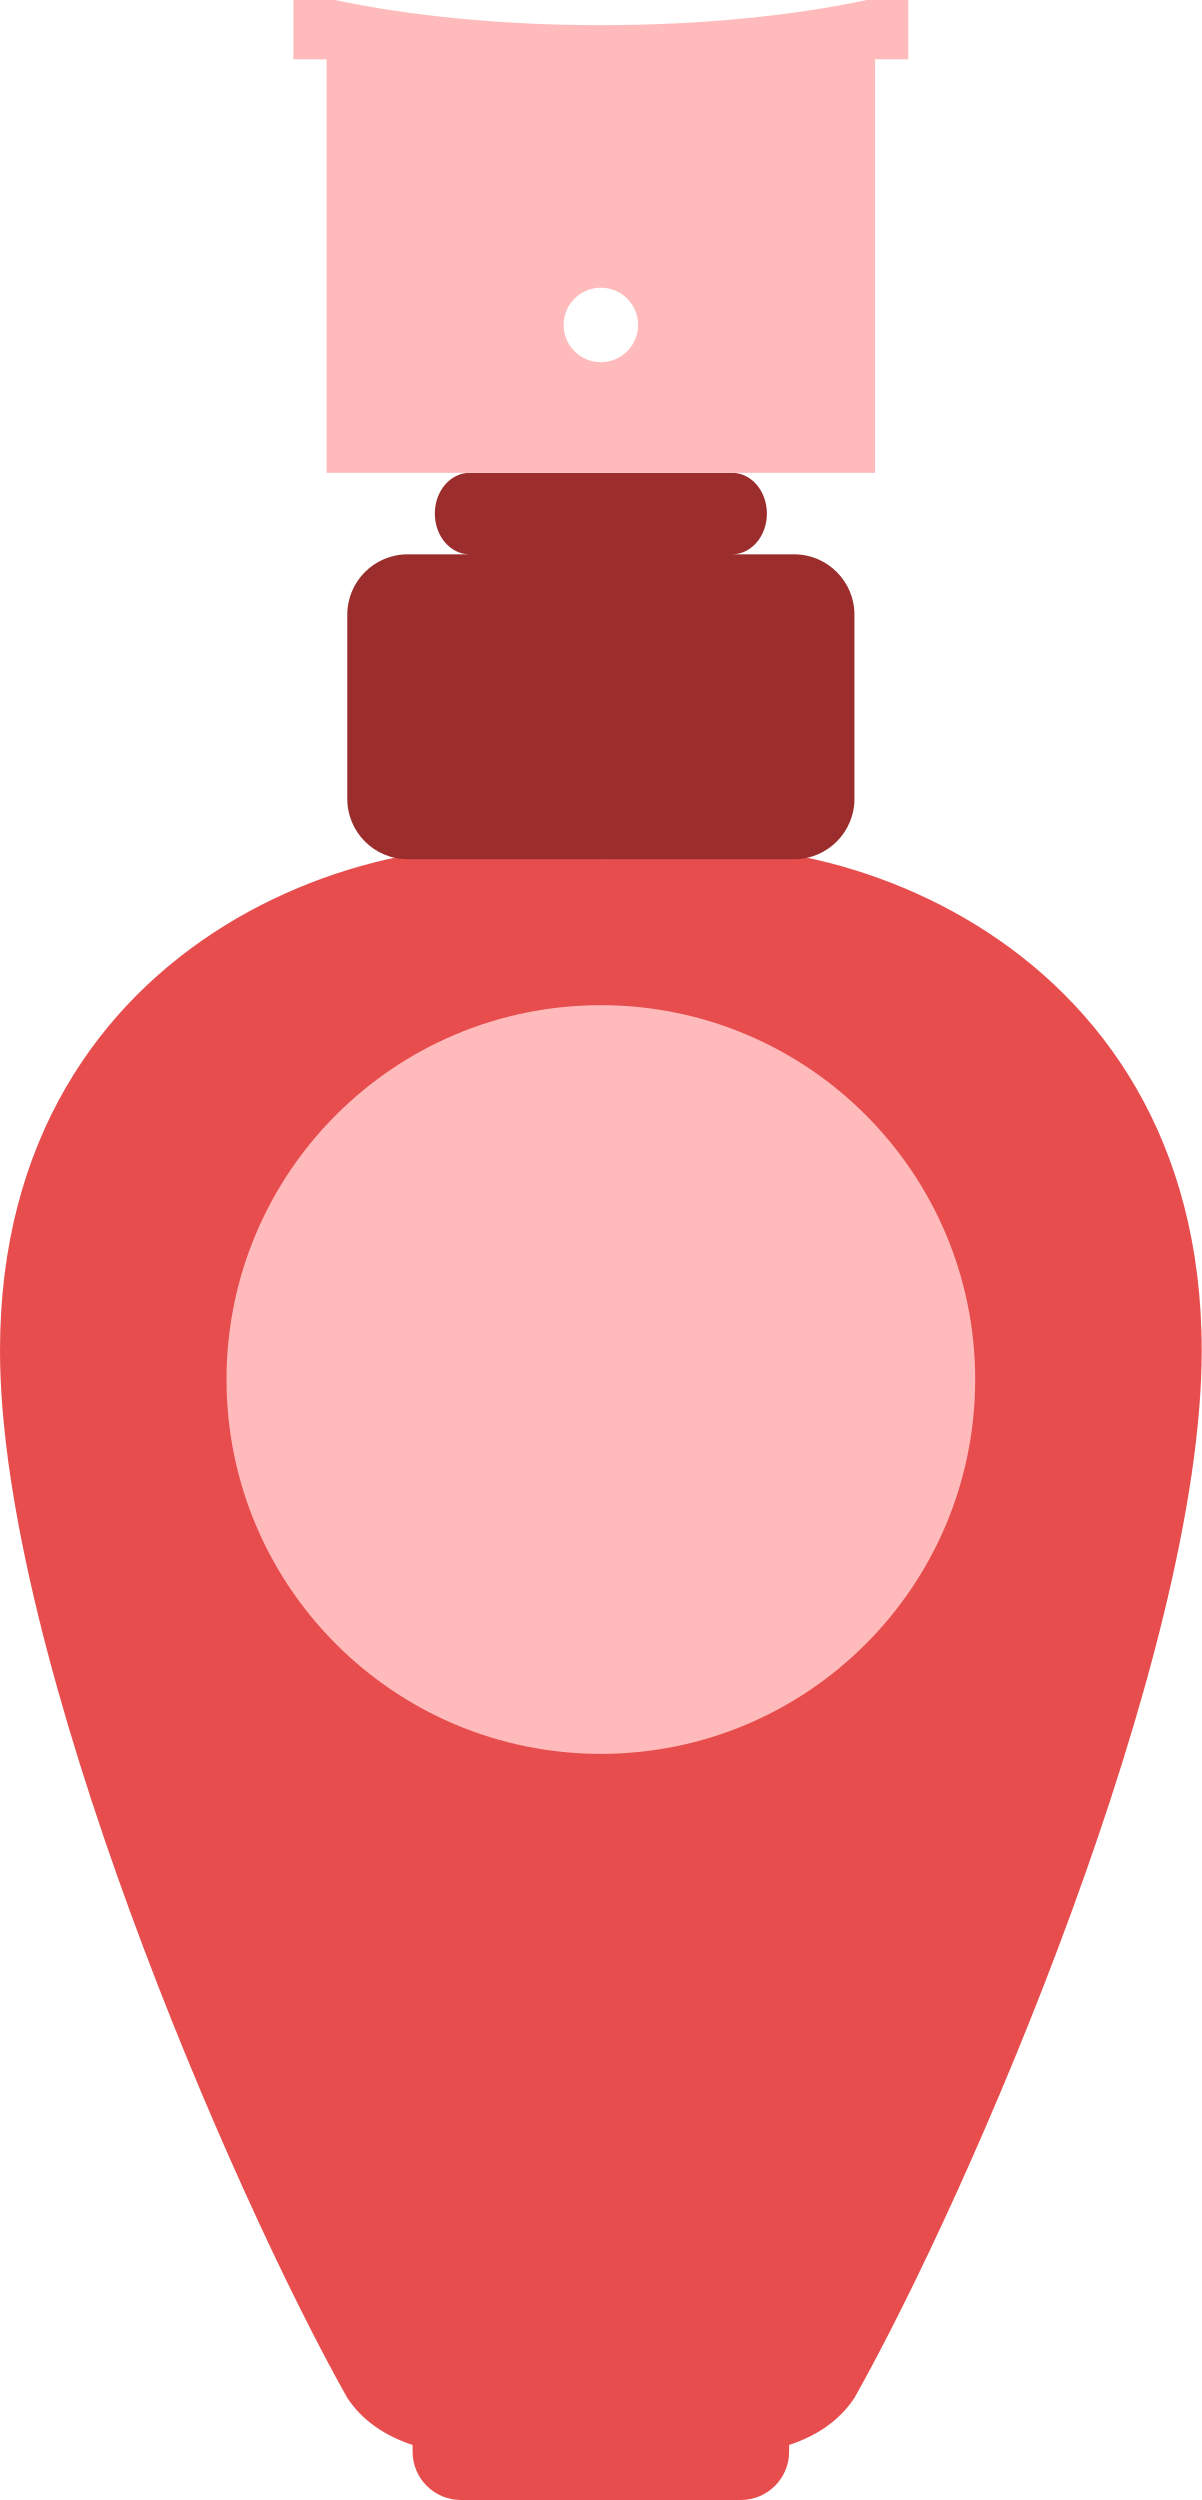
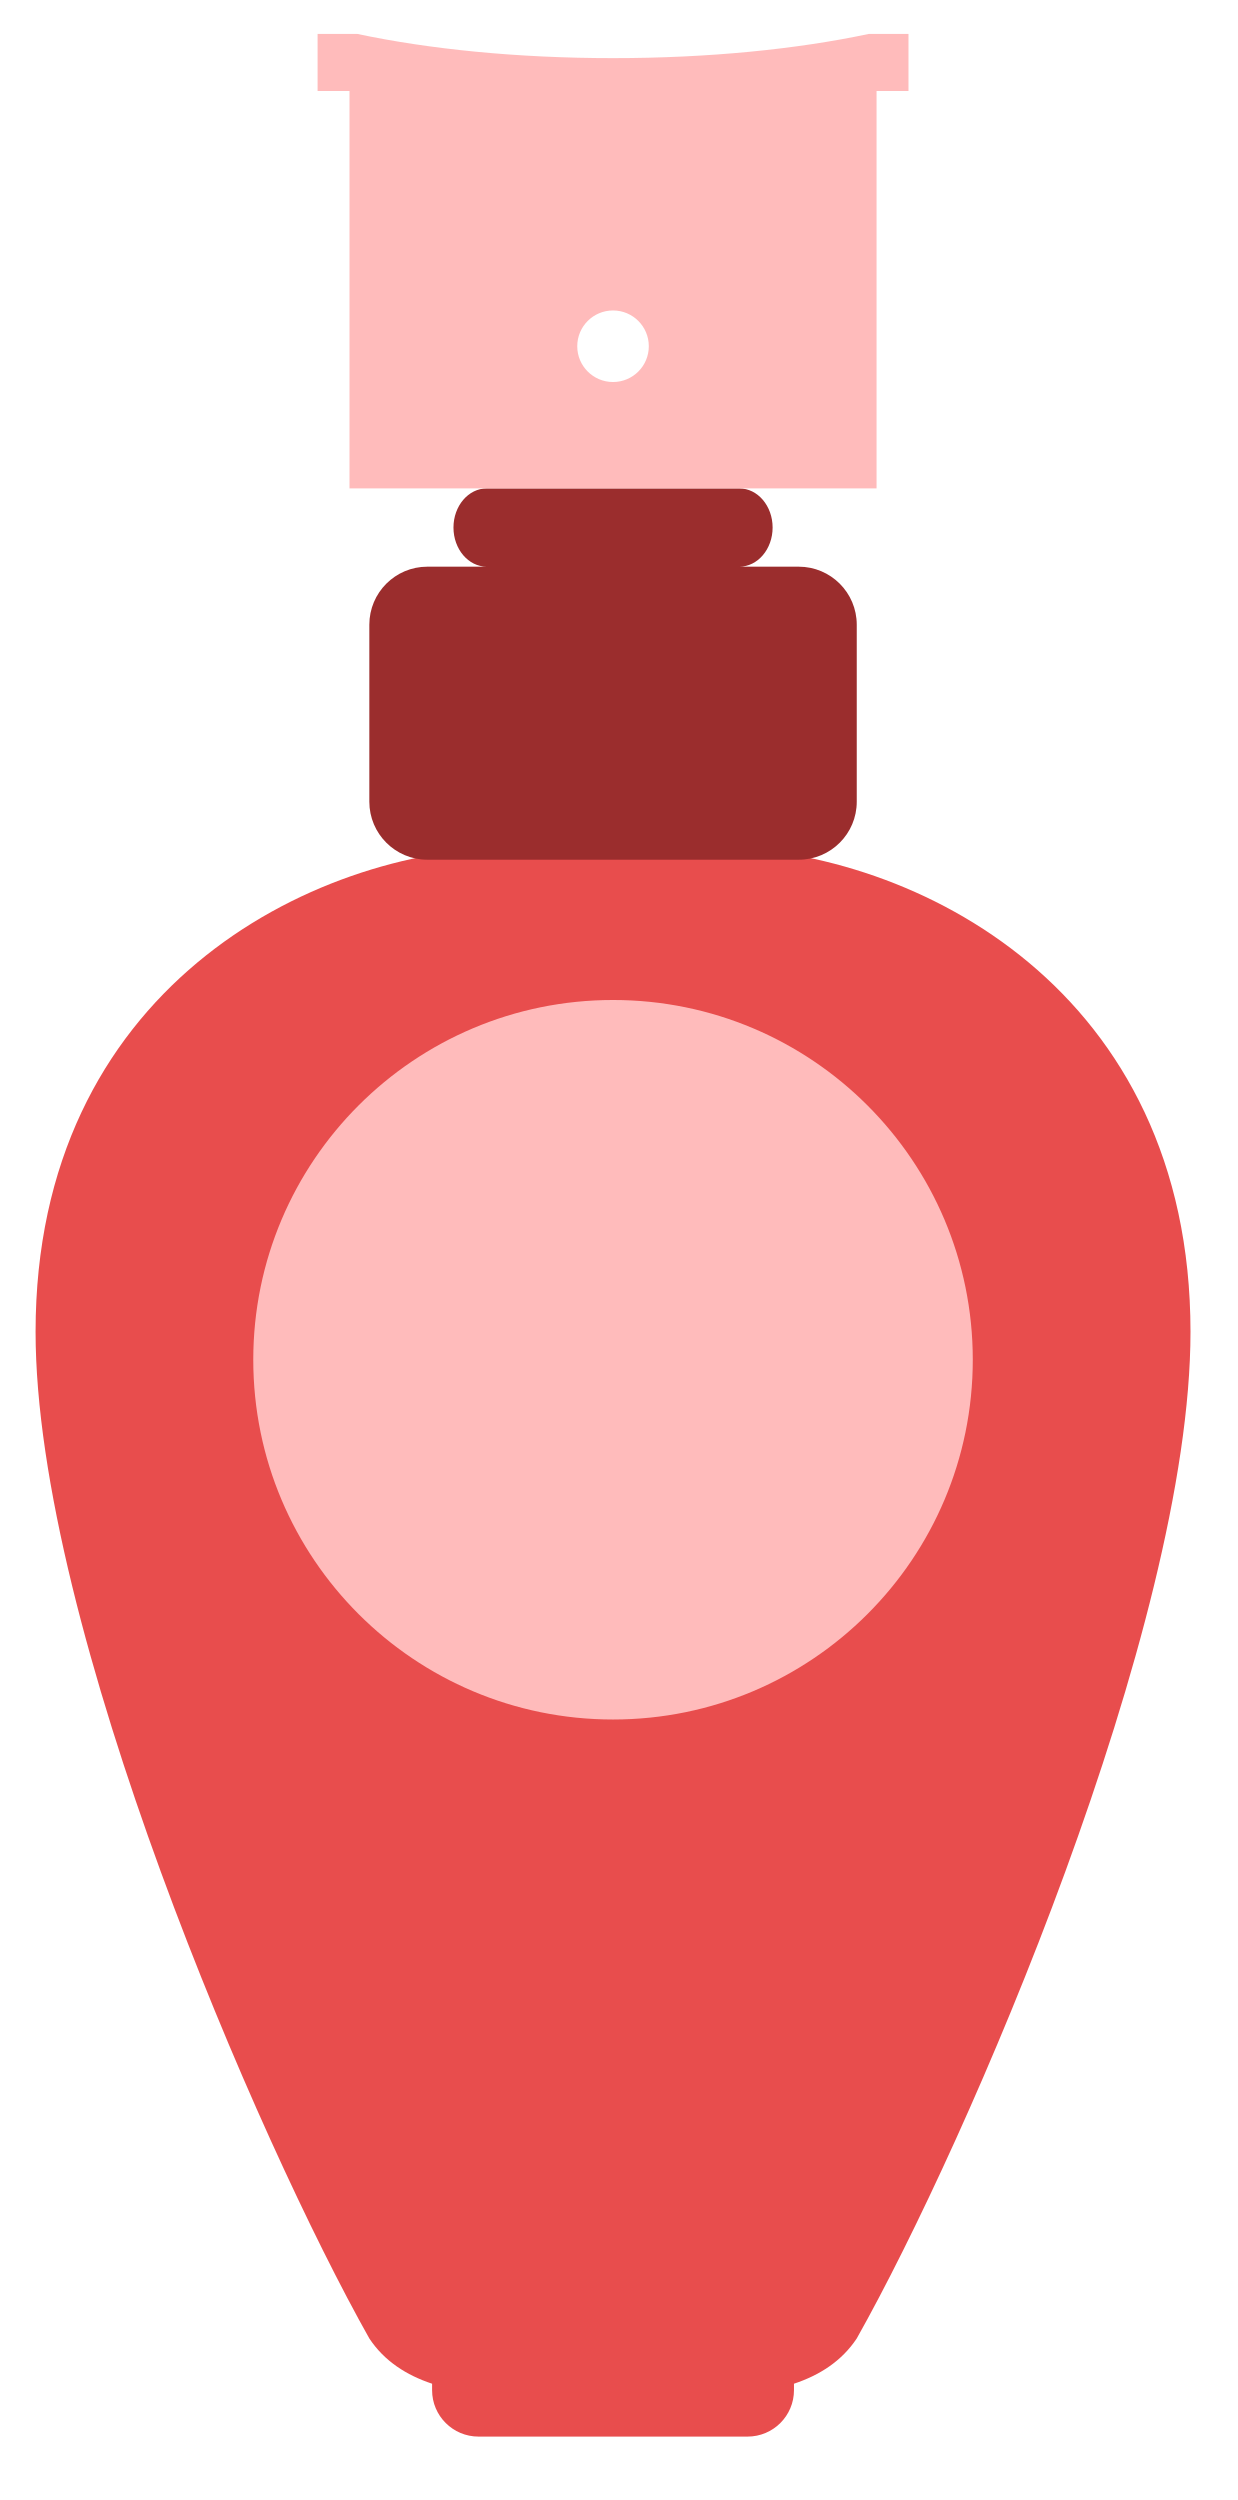
- <svg xmlns="http://www.w3.org/2000/svg" version="1.1" id="Layer_1" x="0px" y="0px" width="313.674px" height="652.557px" viewBox="0 0 313.674 652.557" enable-background="new 0 0 313.674 652.557" xml:space="preserve">
+ <svg xmlns="http://www.w3.org/2000/svg" version="1.1" id="Layer_1" x="0px" y="0px" width="336px" height="679px" viewBox="-9.663 -9.222 336 679" enable-background="new -9.663 -9.222 336 679" xml:space="preserve">
  <g id="blueprint" display="none">
-     <path display="inline" fill="none" stroke="#000000" stroke-linecap="round" stroke-linejoin="round" stroke-miterlimit="10" d="   M223.028,208.516c0,8.704-7.057,15.76-15.76,15.76H106.406c-8.703,0-15.76-7.056-15.76-15.76v-48.067   c0-8.703,7.057-15.76,15.76-15.76h100.863c8.703,0,15.76,7.057,15.76,15.76V208.516z" />
+     <path display="inline" fill="none" stroke="#000000" stroke-linecap="round" stroke-linejoin="round" stroke-miterlimit="10" d="   M223.028,208.516c0,8.704-7.057,15.76-15.76,15.76H106.406c-8.703,0-15.76-7.056-15.76-15.76v-48.067   c0-8.703,7.057-15.76,15.76-15.76h100.863c8.703,0,15.76,7.057,15.76,15.76V208.516L223.028,208.516z" />
    <path display="inline" fill="none" stroke="#000000" stroke-linecap="round" stroke-linejoin="round" stroke-miterlimit="10" d="   M200.176,134.058c0,5.873-4.054,10.631-9.055,10.631h-68.567c-5.002,0-9.056-4.759-9.056-10.631l0,0   c0-5.873,4.054-10.632,9.056-10.632h68.567C196.122,123.426,200.176,128.185,200.176,134.058L200.176,134.058z" />
    <rect x="85.261" y="15.489" display="inline" fill="none" stroke="#000000" stroke-linecap="round" stroke-linejoin="round" stroke-miterlimit="10" width="143.151" height="107.937" />
    <rect x="76.593" display="inline" fill="none" stroke="#000000" stroke-linecap="round" stroke-linejoin="round" stroke-miterlimit="10" width="160.487" height="15.489" />
-     <path display="inline" fill="none" stroke="#000000" stroke-linecap="round" stroke-linejoin="round" stroke-miterlimit="10" d="   M213.283,639.949c0,6.963-5.646,12.607-12.608,12.607H120.3c-6.963,0-12.607-5.646-12.607-12.607v-5.517   c0-6.963,5.645-12.606,12.607-12.606h80.375c6.963,0,12.608,5.645,12.608,12.606V639.949z" />
-     <path display="inline" fill="none" stroke="#000000" stroke-linecap="round" stroke-linejoin="round" stroke-miterlimit="10" d="   M156.837,224.276C104.541,209.326,0,242.421,0,352.479c0,80.09,60.467,219.838,90.646,273.421   c13.631,20.619,49.092,15.781,69.841,11.291l75.384-214.065L156.837,224.276z" />
+     <path display="inline" fill="none" stroke="#000000" stroke-linecap="round" stroke-linejoin="round" stroke-miterlimit="10" d="   M213.283,639.949c0,6.963-5.646,12.606-12.608,12.606H120.3c-6.963,0-12.607-5.646-12.607-12.606v-5.518   c0-6.963,5.645-12.605,12.607-12.605h80.375c6.963,0,12.608,5.645,12.608,12.605V639.949z" />
    <ellipse display="inline" fill="none" stroke="#000000" stroke-linecap="round" stroke-linejoin="round" stroke-miterlimit="10" cx="156.836" cy="-26.765" rx="116.463" ry="33.333" />
    <circle display="inline" fill="none" stroke="#000000" stroke-linecap="round" stroke-linejoin="round" stroke-miterlimit="10" cx="156.836" cy="84.816" r="9.718" />
    <circle display="inline" fill="none" stroke="#000000" stroke-linecap="round" stroke-linejoin="round" stroke-miterlimit="10" cx="156.835" cy="360.086" r="97.71" />
-     <rect x="156.837" y="-161.56" display="inline" fill="none" stroke="#000000" stroke-linecap="round" stroke-linejoin="round" stroke-miterlimit="10" width="310.702" height="914.063" />
+     <rect x="156.837" y="-161.56" fill="none" stroke="#000000" stroke-linecap="round" stroke-linejoin="round" stroke-miterlimit="10" width="310.702" height="914.063" />
+     <path display="inline" fill="#E84D4D" d="M235.871,423.126l-79.034-202.224h-24.625C77.301,220.11,0,257.839,0,352.479   C0,432.569,60.467,572.317,90.646,625.9c7.684,11.623,22.304,15.155,37.316,15.222v0.002h28.875L235.871,423.126z" />
  </g>
  <g id="Colors" display="none">
    <rect x="437.667" y="29.529" display="inline" fill="#FFBBBB" width="96.005" height="96.005" />
    <rect x="437.667" y="158.434" display="inline" fill="#9B2D2D" width="96.005" height="96.005" />
    <rect x="437.667" y="287.338" display="inline" fill="#E84D4D" width="96.005" height="96.004" />
  </g>
  <g id="_x31__ink" display="none">
-     <path id="compound" display="inline" fill="#E84D4D" d="M210.657,223.89c7.07-1.555,12.369-7.837,12.369-15.374v-48.067   c0-8.703-7.057-15.76-15.76-15.76H191.12c5.002,0,9.055-4.759,9.055-10.631s-4.053-10.632-9.055-10.632h37.292V15.489h8.667V0   h-10.83c-19.387,4.125-43.4,6.567-69.414,6.567c-26.011,0-50.027-2.443-69.412-6.567h-10.83v15.489h8.668v107.937h37.292   c-5.002,0-9.056,4.759-9.056,10.632s4.054,10.631,9.056,10.631h-16.148c-8.703,0-15.76,7.057-15.76,15.76v48.067   c0,7.537,5.299,13.819,12.369,15.374C53.438,234.461,0,273.79,0,352.479c0,80.09,60.467,219.838,90.646,273.421   c4.06,6.14,10.079,9.983,17.047,12.292v1.757c0,6.963,5.645,12.607,12.607,12.607h36.535h0.002h36.535   c6.963,0,12.607-5.646,12.607-12.607v-1.757c6.967-2.309,12.986-6.152,17.047-12.292c30.178-53.583,90.646-193.331,90.646-273.421   C313.672,273.79,260.233,234.461,210.657,223.89z M156.835,75.099c5.369,0,9.719,4.351,9.719,9.718   c0,5.368-4.351,9.719-9.719,9.719c-5.366,0-9.717-4.351-9.717-9.719C147.118,79.449,151.469,75.099,156.835,75.099z    M156.835,457.796c-53.964,0-97.71-43.745-97.71-97.71c0-53.964,43.746-97.711,97.71-97.711c53.965,0,97.711,43.747,97.711,97.711   C254.546,414.051,210.8,457.796,156.835,457.796z" />
+     <path id="compound" display="inline" fill="#E84D4D" d="M210.657,223.89c7.07-1.555,12.369-7.837,12.369-15.374v-48.067   c0-8.703-7.058-15.76-15.76-15.76H191.12c5.002,0,9.055-4.759,9.055-10.631s-4.053-10.632-9.055-10.632h37.292V15.489h8.667V0   h-10.83c-19.387,4.125-43.4,6.567-69.414,6.567c-26.011,0-50.027-2.443-69.412-6.567h-10.83v15.489h8.668v107.937h37.292   c-5.002,0-9.056,4.759-9.056,10.632s4.054,10.631,9.056,10.631h-16.148c-8.703,0-15.76,7.057-15.76,15.76v48.067   c0,7.537,5.299,13.819,12.369,15.374C53.438,234.461,0,273.79,0,352.479C0,432.569,60.467,572.317,90.646,625.9   c4.06,6.14,10.079,9.982,17.047,12.292v1.757c0,6.963,5.645,12.606,12.607,12.606h36.535h0.002h36.535   c6.963,0,12.607-5.646,12.607-12.606v-1.757c6.967-2.31,12.985-6.152,17.047-12.292c30.178-53.583,90.646-193.331,90.646-273.421   C313.672,273.79,260.233,234.461,210.657,223.89z M156.835,75.099c5.369,0,9.719,4.351,9.719,9.718   c0,5.368-4.351,9.719-9.719,9.719c-5.366,0-9.717-4.351-9.717-9.719C147.118,79.449,151.469,75.099,156.835,75.099z    M156.835,457.796c-53.964,0-97.71-43.745-97.71-97.71c0-53.964,43.746-97.711,97.71-97.711c53.965,0,97.711,43.747,97.711,97.711   C254.546,414.051,210.8,457.796,156.835,457.796z" />
  </g>
  <g id="_x32__ink" display="none">
-     <path display="inline" fill="#E84D4D" d="M156.837,224.276c52.296-14.95,156.837,18.145,156.837,128.204   c0,80.09-60.468,219.838-90.646,273.421c-4.061,6.14-10.079,9.983-17.047,12.292v1.757c0,6.963-5.646,12.607-12.607,12.607H120.3   c-6.963,0-12.607-5.646-12.607-12.607v-1.757c-6.968-2.309-12.987-6.152-17.047-12.292C60.467,572.317,0,432.569,0,352.479   C0,242.421,104.541,209.326,156.837,224.276z" />
+     <path display="inline" fill="#E84D4D" d="M184.818,220.903L184.818,220.903l-0.037-0.001h-55.889h-0.059v0.001   C74.188,221.671,0,259.764,0,352.479c0,80.091,60.467,219.839,90.646,273.423c4.06,6.14,10.079,9.982,17.047,12.292v1.757   c0,6.961,5.644,12.606,12.607,12.606h73.074c6.961,0,12.607-5.644,12.607-12.606v-1.757c6.968-2.31,12.985-6.152,17.047-12.292   c30.178-53.583,90.646-193.331,90.646-273.421C313.674,259.752,239.467,221.661,184.818,220.903z" />
    <circle display="inline" fill="#FFBBBB" cx="156.835" cy="360.086" r="97.71" />
-     <path display="inline" fill="#FFBBBB" d="M226.249,0c-19.387,4.125-43.4,6.567-69.414,6.567c-26.011,0-50.027-2.443-69.412-6.567   h-10.83v15.489h8.668v107.937h37.293c-5.002,0-9.056,4.759-9.056,10.632s4.054,10.631,9.056,10.631h-16.148   c-8.703,0-15.76,7.057-15.76,15.76v48.067c0,8.704,7.057,15.76,15.76,15.76h100.863c8.703,0,15.76-7.056,15.76-15.76v-48.067   c0-8.703-7.057-15.76-15.76-15.76h-16.147c5.001,0,9.055-4.759,9.055-10.631s-4.054-10.632-9.055-10.632h37.291V15.489h8.668V0   H226.249z M156.835,75.099c5.369,0,9.719,4.351,9.719,9.718c0,5.368-4.35,9.719-9.719,9.719c-5.366,0-9.717-4.351-9.717-9.719   C147.118,79.45,151.469,75.099,156.835,75.099z" />
+     <path display="inline" fill="#FFBBBB" d="M226.249,0c-19.387,4.125-43.4,6.567-69.414,6.567c-26.011,0-50.027-2.443-69.412-6.567   h-10.83v15.489h8.668v107.937h37.293c-5.002,0-9.056,4.759-9.056,10.632s4.054,10.631,9.056,10.631h-16.148   c-8.703,0-15.76,7.057-15.76,15.76v48.067c0,8.704,7.057,15.76,15.76,15.76h100.863c8.703,0,15.76-7.056,15.76-15.76v-48.067   c0-8.703-7.057-15.76-15.76-15.76h-16.146c5.001,0,9.055-4.759,9.055-10.631s-4.054-10.632-9.055-10.632h37.291V15.489h8.668V0   H226.249z M156.835,75.099c5.369,0,9.719,4.351,9.719,9.718c0,5.368-4.35,9.719-9.719,9.719c-5.366,0-9.717-4.351-9.717-9.719   C147.118,79.45,151.469,75.099,156.835,75.099z" />
  </g>
  <g id="_x33__ink">
-     <path fill="#E84D4D" d="M156.837,224.276c52.296-14.95,156.837,18.145,156.837,128.204c0,80.09-60.468,219.838-90.646,273.421   c-4.061,6.14-10.079,9.983-17.047,12.292v1.757c0,6.963-5.646,12.607-12.607,12.607H120.3c-6.963,0-12.607-5.646-12.607-12.607   v-1.757c-6.968-2.309-12.987-6.152-17.047-12.292C60.467,572.317,0,432.569,0,352.479C0,242.421,104.541,209.326,156.837,224.276z" />
+     <path fill="#E84D4D" d="M184.818,220.903L184.818,220.903l-0.037-0.001h-55.889h-0.059v0.001C74.188,221.671,0,259.764,0,352.479   c0,80.091,60.467,219.839,90.646,273.423c4.06,6.14,10.079,9.982,17.047,12.292v1.757c0,6.961,5.644,12.606,12.607,12.606h73.074   c6.961,0,12.607-5.644,12.607-12.606v-1.757c6.968-2.31,12.985-6.152,17.047-12.292c30.178-53.583,90.646-193.331,90.646-273.421   C313.674,259.752,239.467,221.661,184.818,220.903z" />
    <circle fill="#FFBBBB" cx="156.835" cy="360.086" r="97.71" />
-     <path fill="#9B2D2D" d="M207.269,144.689h-16.147c5.001,0,9.055-4.759,9.055-10.631s-4.054-10.632-9.055-10.632h-68.567   c-5.002,0-9.056,4.759-9.056,10.632s4.054,10.631,9.056,10.631h-16.148c-8.703,0-15.76,7.057-15.76,15.76v48.067   c0,8.704,7.057,15.76,15.76,15.76h100.863c8.703,0,15.76-7.056,15.76-15.76v-48.067   C223.028,151.746,215.972,144.689,207.269,144.689z" />
+     <path fill="#9B2D2D" d="M207.269,144.689h-16.146c5.001,0,9.055-4.759,9.055-10.631s-4.054-10.632-9.055-10.632h-68.567   c-5.002,0-9.056,4.759-9.056,10.632s4.054,10.631,9.056,10.631h-16.148c-8.703,0-15.76,7.057-15.76,15.76v48.067   c0,8.704,7.057,15.76,15.76,15.76h100.863c8.703,0,15.76-7.056,15.76-15.76v-48.067   C223.028,151.746,215.972,144.689,207.269,144.689z" />
    <path fill="#FFBBBB" d="M226.249,0c-19.387,4.125-43.4,6.567-69.414,6.567c-26.011,0-50.027-2.443-69.412-6.567h-10.83v15.489   h8.668v107.937h143.151V15.489h8.668V0H226.249z M156.835,94.536c-5.366,0-9.717-4.351-9.717-9.719   c0-5.367,4.351-9.718,9.717-9.718c5.369,0,9.719,4.351,9.719,9.718C166.554,90.185,162.204,94.536,156.835,94.536z" />
  </g>
</svg>
